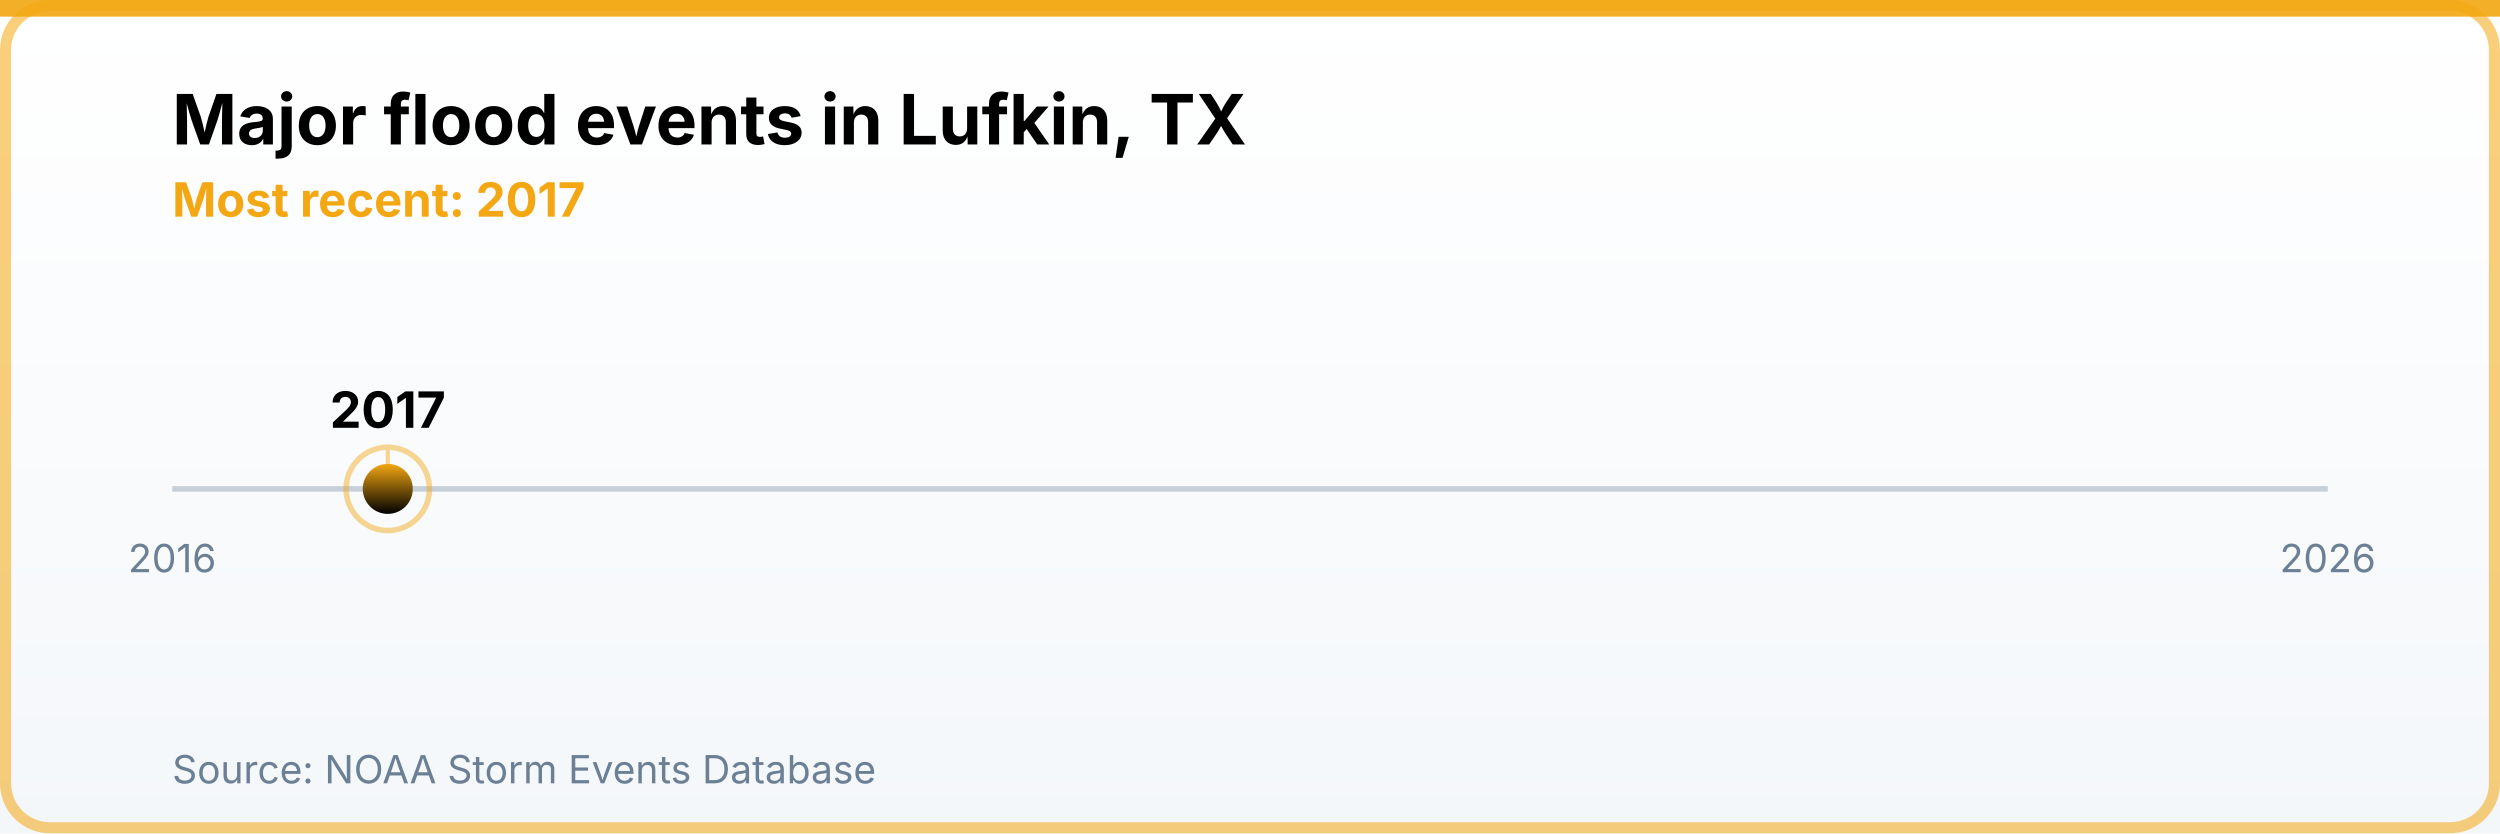
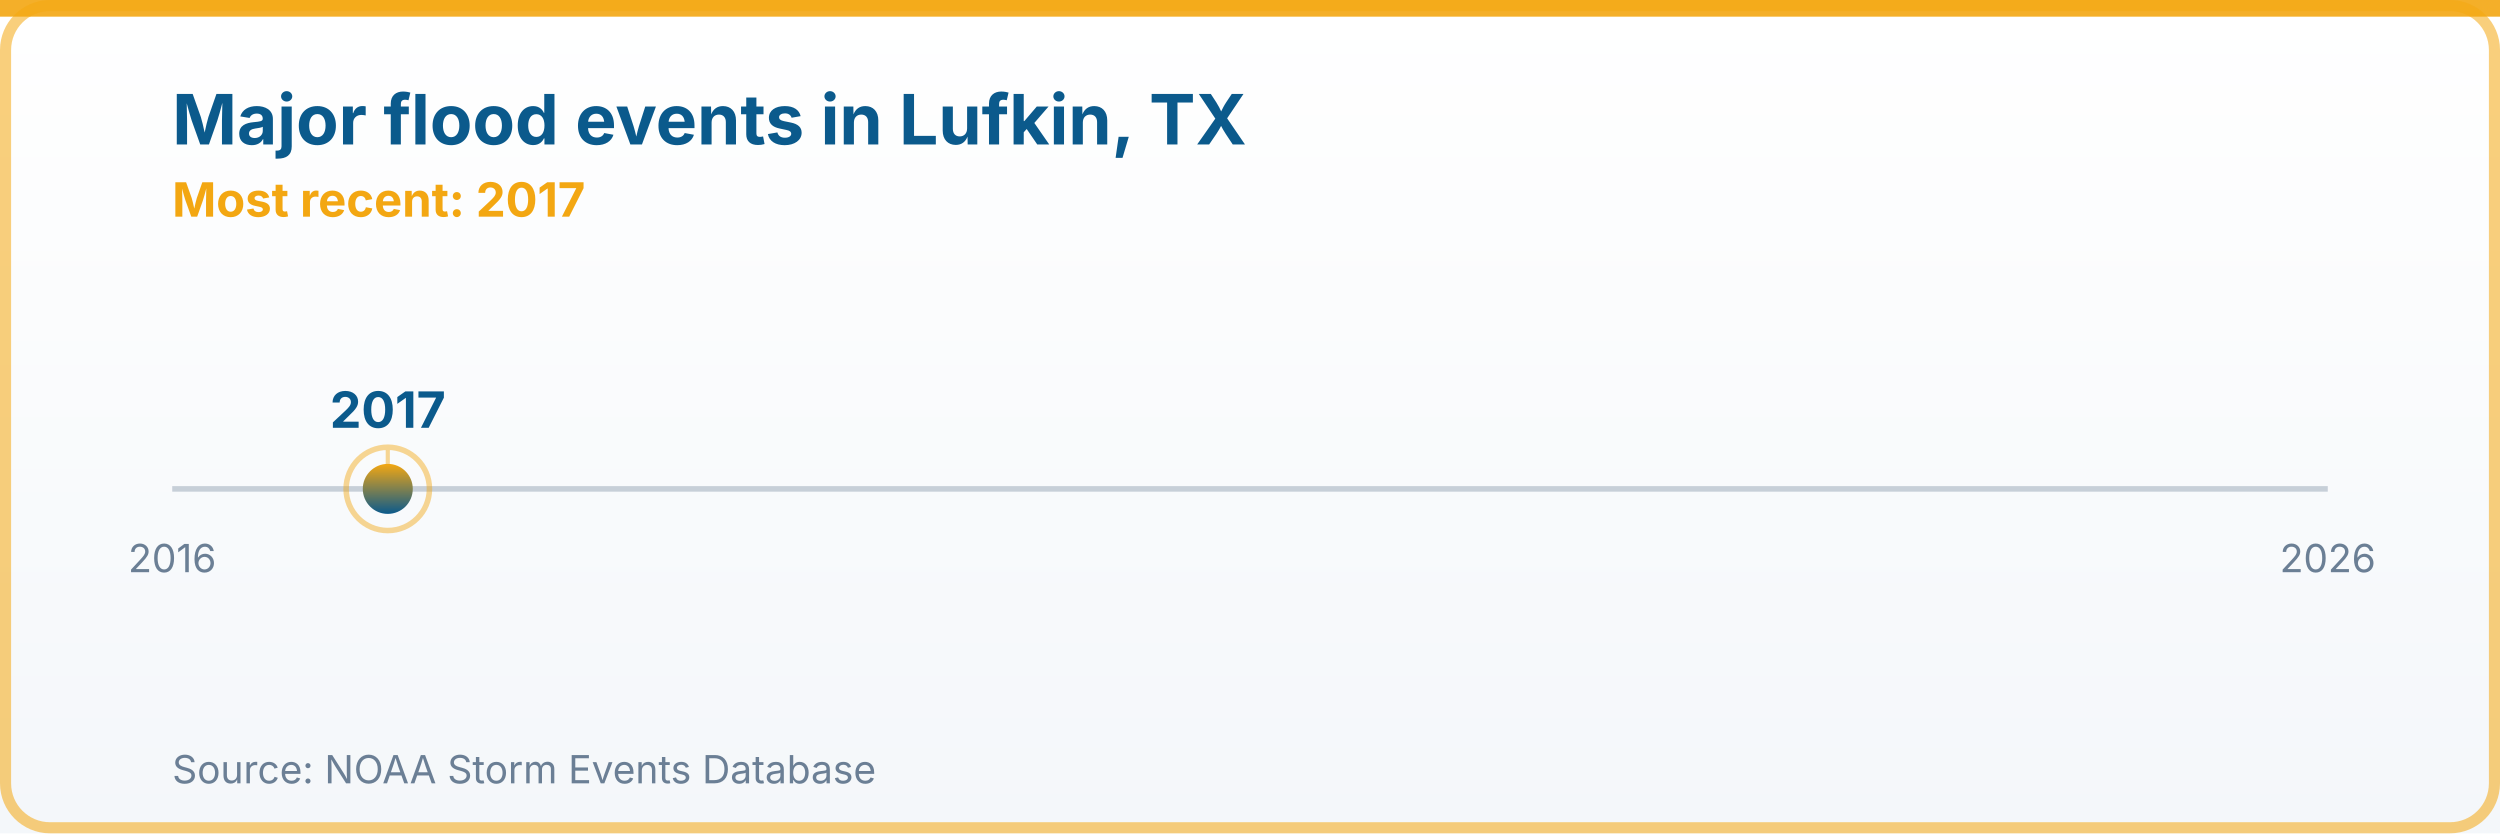
<svg xmlns="http://www.w3.org/2000/svg" viewBox="0 0 900 300" width="900" height="300" role="img">
  <defs>
    <linearGradient id="tbg" x1="0" y1="0" x2="0" y2="1">
      <stop offset="0" stop-color="#ffffff" />
      <stop offset="1" stop-color="#f4f7fa" />
    </linearGradient>
    <linearGradient id="tdot" x1="0" y1="0" x2="0" y2="1">
      <stop offset="0" stop-color="#F3A712" />
-       <stop offset="1" stop-color="#000000" />
+       <stop offset="1" stop-color="#0B5A8C" />
    </linearGradient>
  </defs>
  <rect width="900" height="300" fill="url(#tbg)" />
  <rect x="0" y="0" width="900" height="6" fill="#F3A712" fill-opacity=".9" />
-   <text x="62" y="52" font-family="system-ui,-apple-system,Segoe UI,sans-serif" font-size="25" font-weight="700" fill="#000000">Major flood events in Lufkin, TX</text>
+   <text x="62" y="52" font-family="system-ui,-apple-system,Segoe UI,sans-serif" font-size="25" font-weight="700" fill="#0B5A8C">Major flood events in Lufkin, TX</text>
  <text x="62" y="78" font-family="system-ui,-apple-system,Segoe UI,sans-serif" font-size="17" font-weight="700" fill="#F3A712">Most recent: 2017</text>
  <line x1="62" y1="176" x2="838" y2="176" stroke="#6b7f95" stroke-opacity=".35" stroke-width="2" />
  <text x="62" y="206" text-anchor="middle" font-family="system-ui,-apple-system,Segoe UI,sans-serif" font-size="14" fill="#6b7f95">2016</text>
  <text x="838" y="206" text-anchor="middle" font-family="system-ui,-apple-system,Segoe UI,sans-serif" font-size="14" fill="#6b7f95">2026</text>
  <line x1="139.6" y1="162" x2="139.6" y2="176" stroke="#F3A712" stroke-opacity=".45" stroke-width="1.5" />
  <circle cx="139.6" cy="176" r="9" fill="url(#tdot)" />
  <circle cx="139.6" cy="176" r="15" fill="none" stroke="#F3A712" stroke-opacity=".45" stroke-width="2" />
-   <text x="139.6" y="154" text-anchor="middle" font-family="system-ui,-apple-system,Segoe UI,sans-serif" font-size="18" font-weight="700" fill="#000000">2017</text>
+   <text x="139.6" y="154" text-anchor="middle" font-family="system-ui,-apple-system,Segoe UI,sans-serif" font-size="18" font-weight="700" fill="#0B5A8C">2017</text>
  <text x="62" y="282" font-family="system-ui,-apple-system,Segoe UI,sans-serif" font-size="14" fill="#6b7f95">Source: NOAA Storm Events Database</text>
  <rect x="2" y="2" width="896" height="296" rx="16" fill="none" stroke="#F3A712" stroke-opacity=".55" stroke-width="4" />
</svg>
